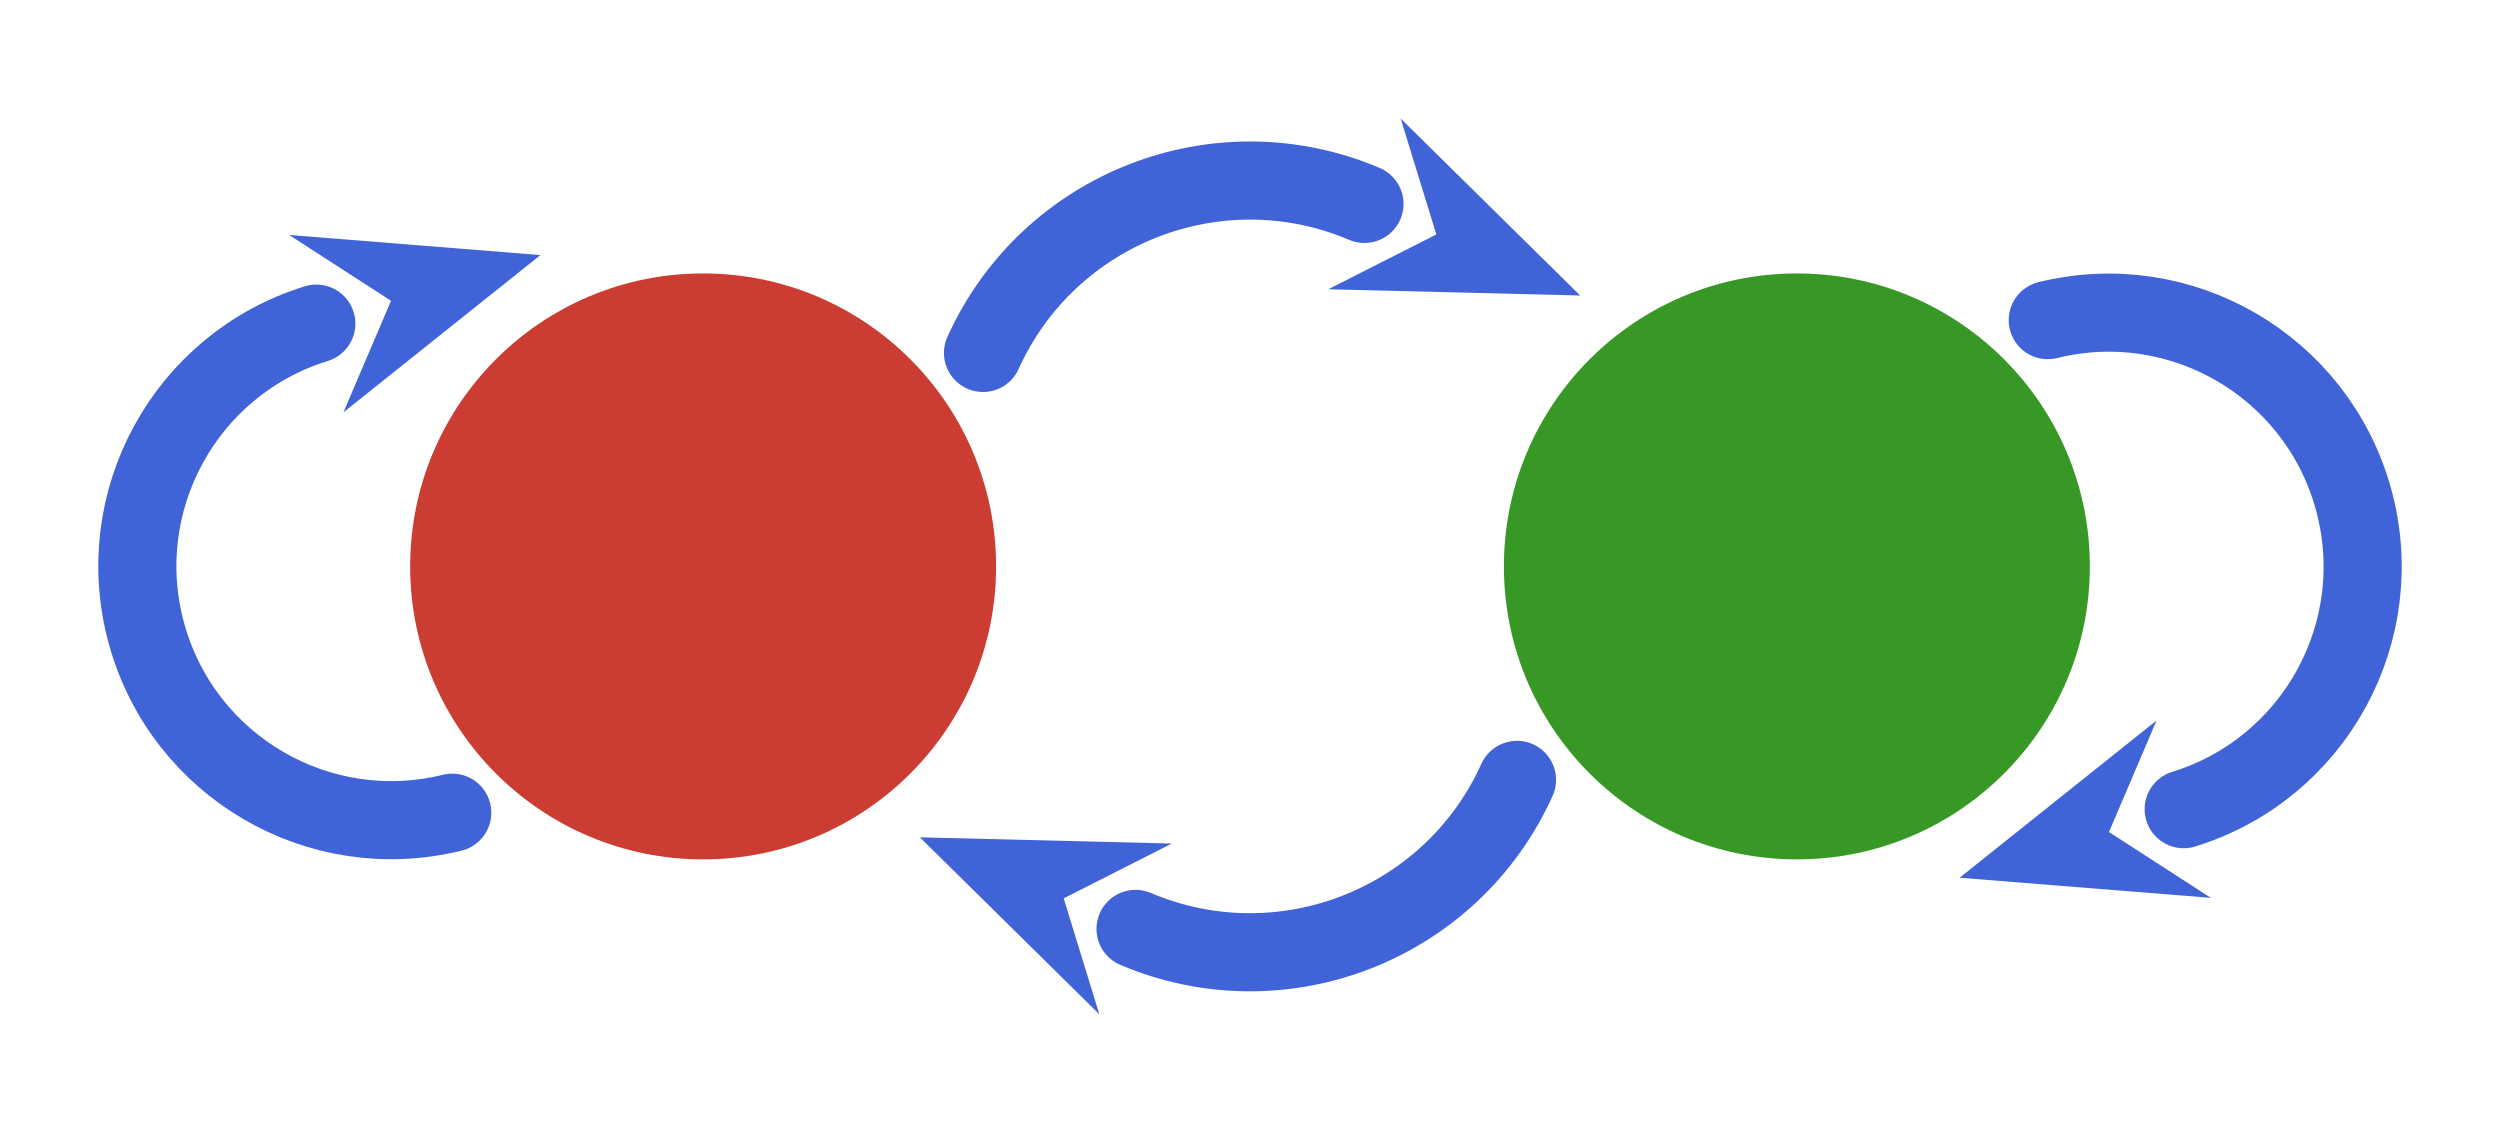
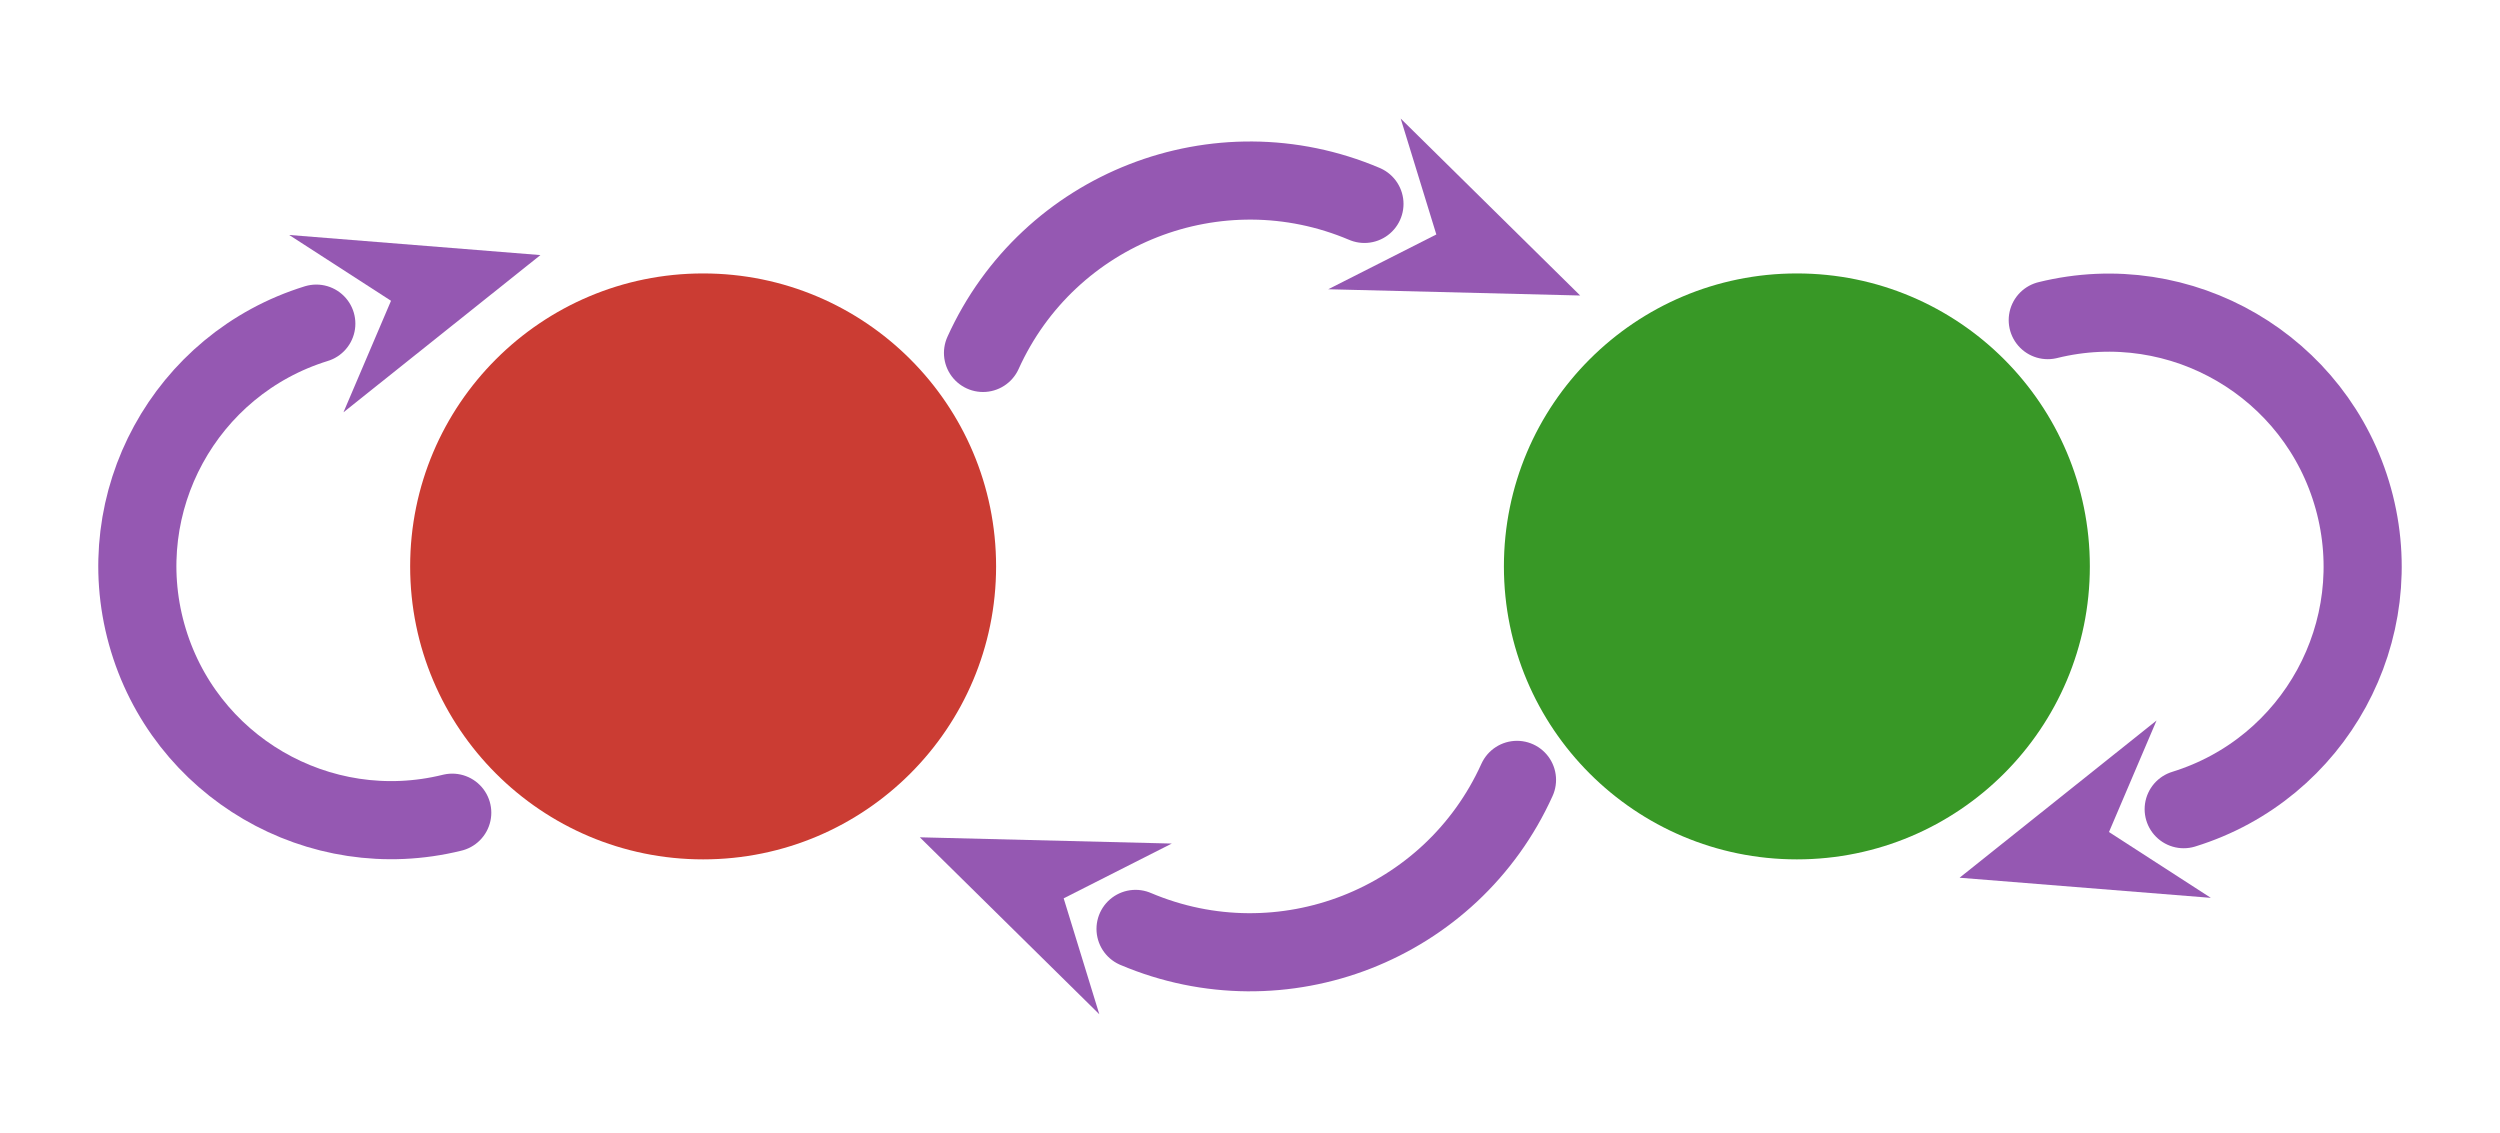
<svg xmlns="http://www.w3.org/2000/svg" viewBox="0 0 256 116" role="img" aria-label="PathCompleteCertificates.jl">
-   <g fill="none" stroke="#4063D8" stroke-width="8" stroke-linecap="round">
+   <g fill="none" stroke="#9558B2" stroke-width="8" stroke-linecap="round">
    <path d="M100.66,36.14 A30,30 0 0 1 139.72,20.88" />
    <path d="M155.34,79.86 A30,30 0 0 1 116.28,95.12" />
    <path d="M46.31,83.22 A26,26 0 0 1 32.39,33.14" />
    <path d="M209.69,32.78 A26,26 0 0 1 223.61,82.86" />
  </g>
-   <g fill="#4063D8">
+   <g fill="#9558B2">
    <path d="M161.81,30.26 136.01,29.62 147.08,24.01 143.43,12.14Z" />
    <path d="M94.19,85.74 119.99,86.38 108.92,91.99 112.57,103.86Z" />
    <path d="M55.34,26.12 35.17,42.22 40.04,30.80 29.61,24.06Z" />
    <path d="M200.66,89.88 220.83,73.78 215.96,85.20 226.39,91.94Z" />
  </g>
  <circle cx="72" cy="58" r="30" fill="#CB3C33" />
  <circle cx="184" cy="58" r="30" fill="#389826" />
</svg>
